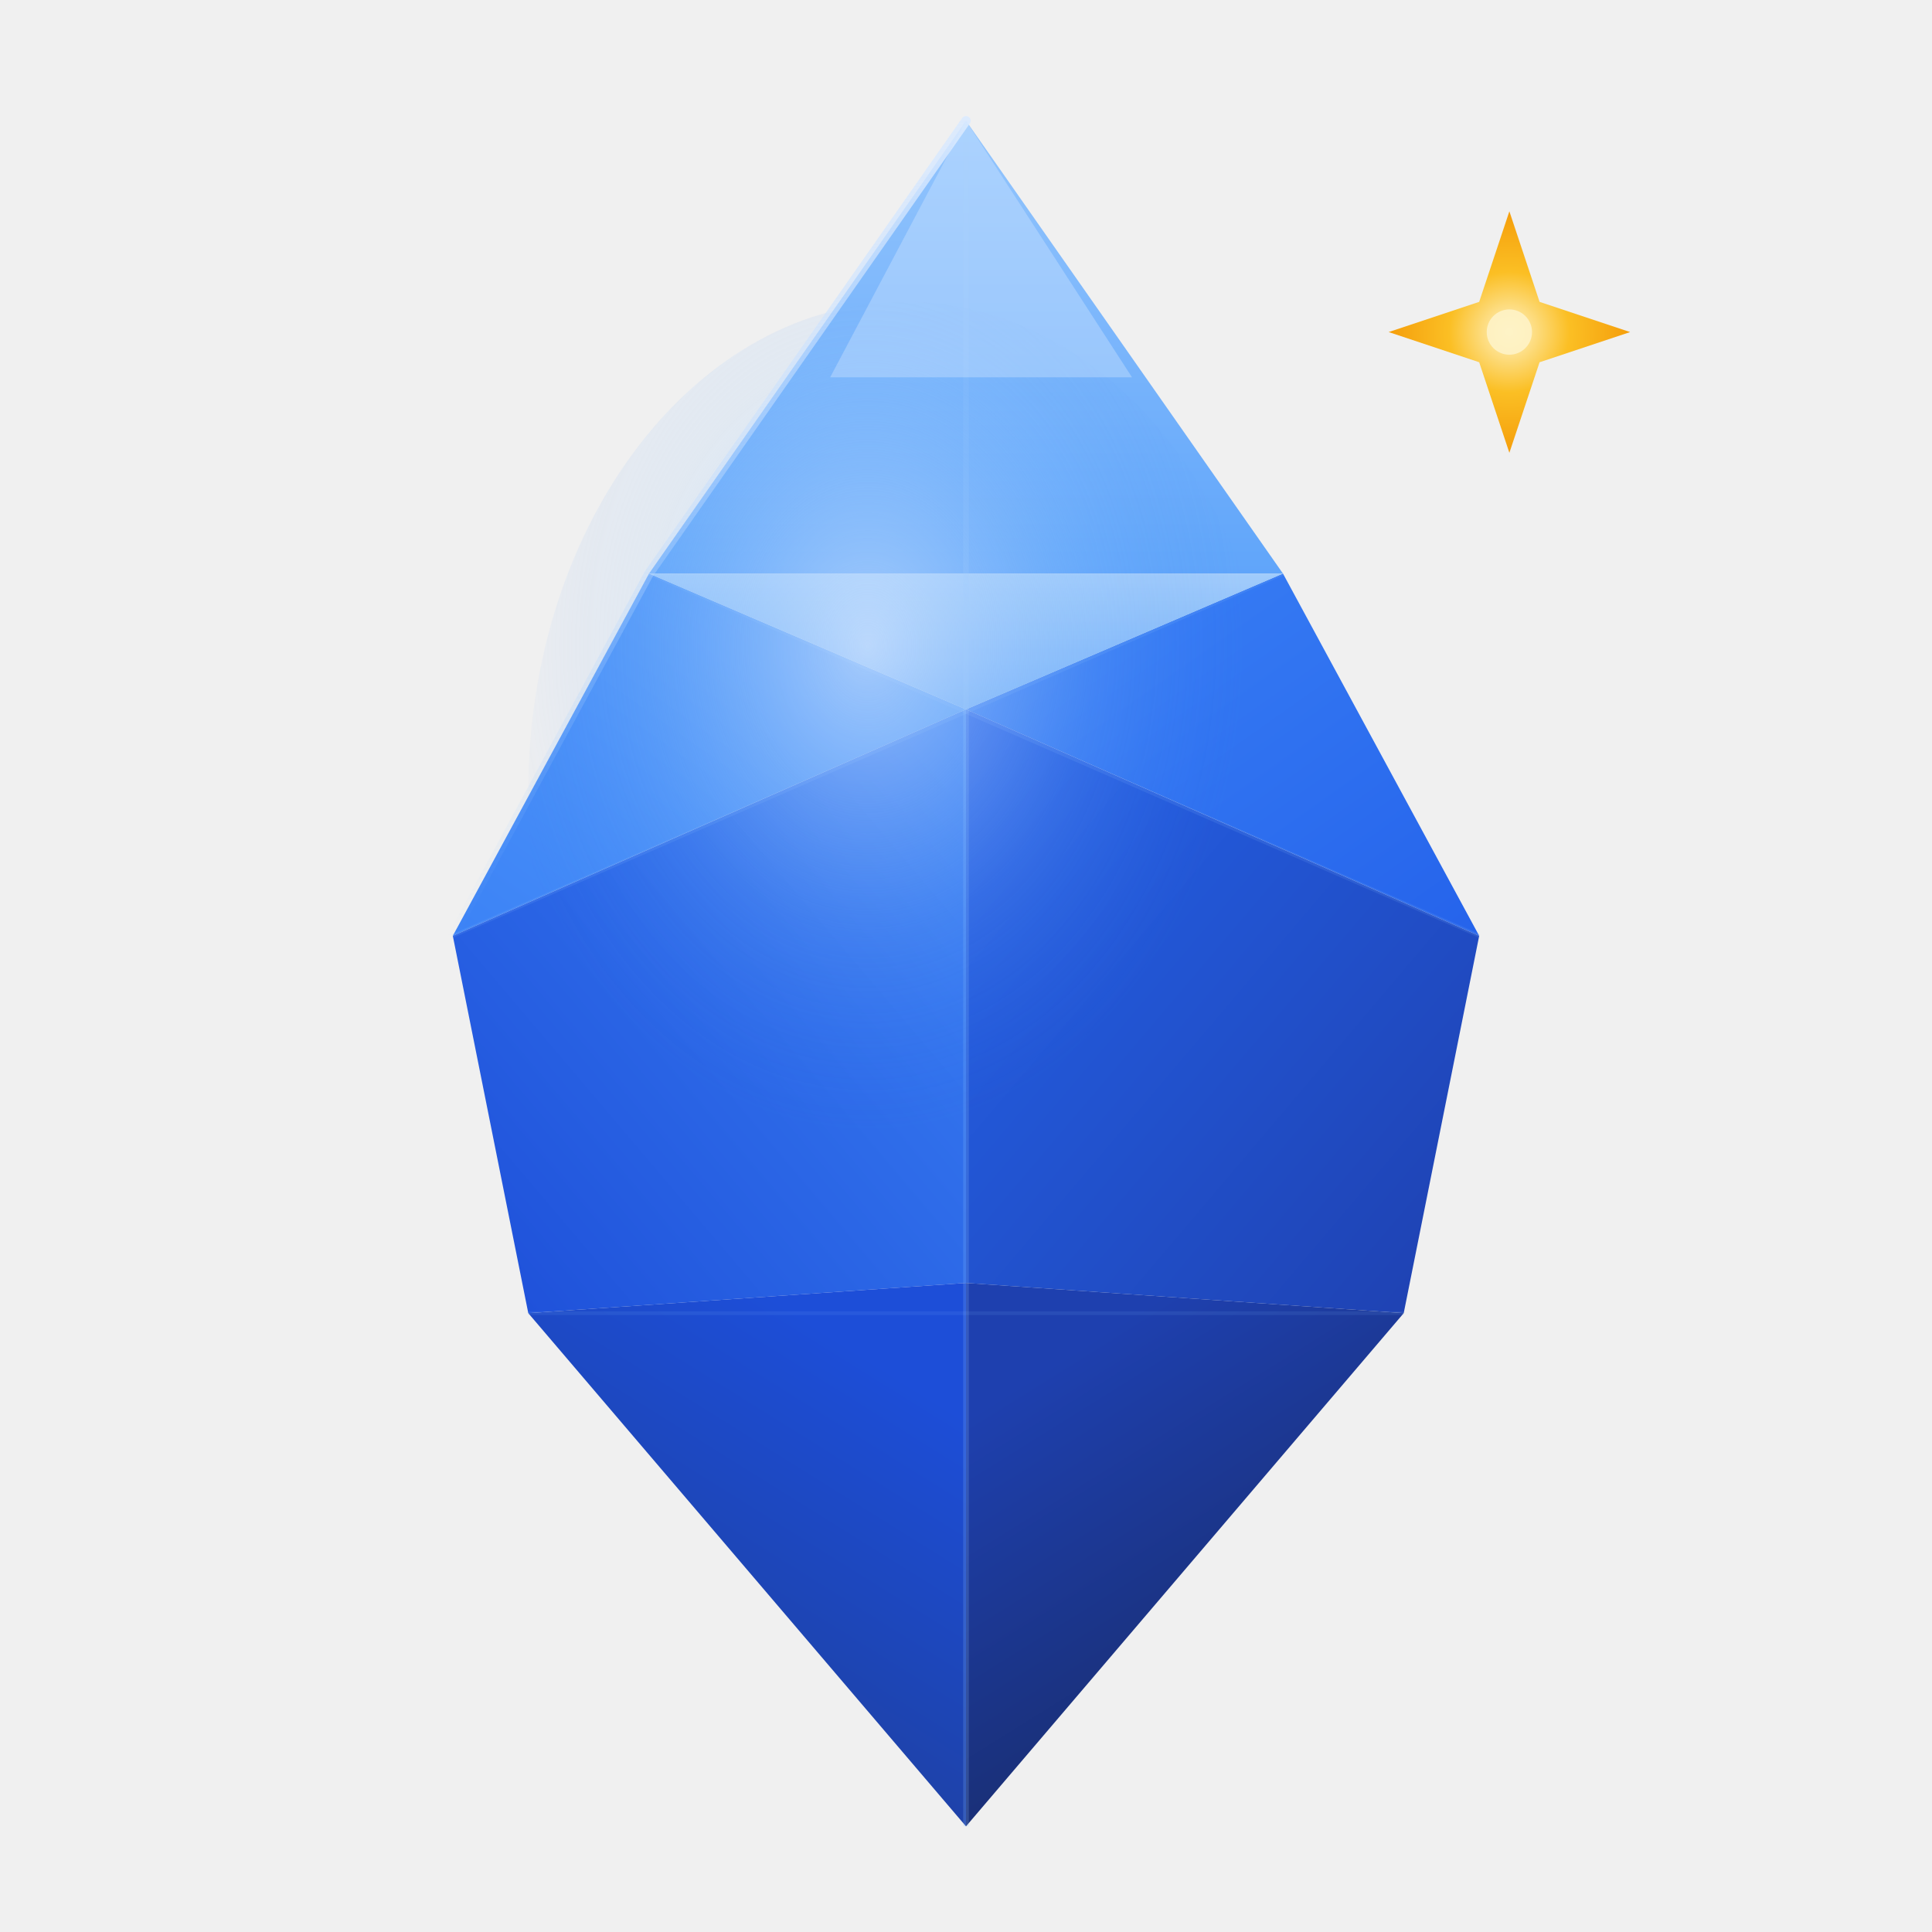
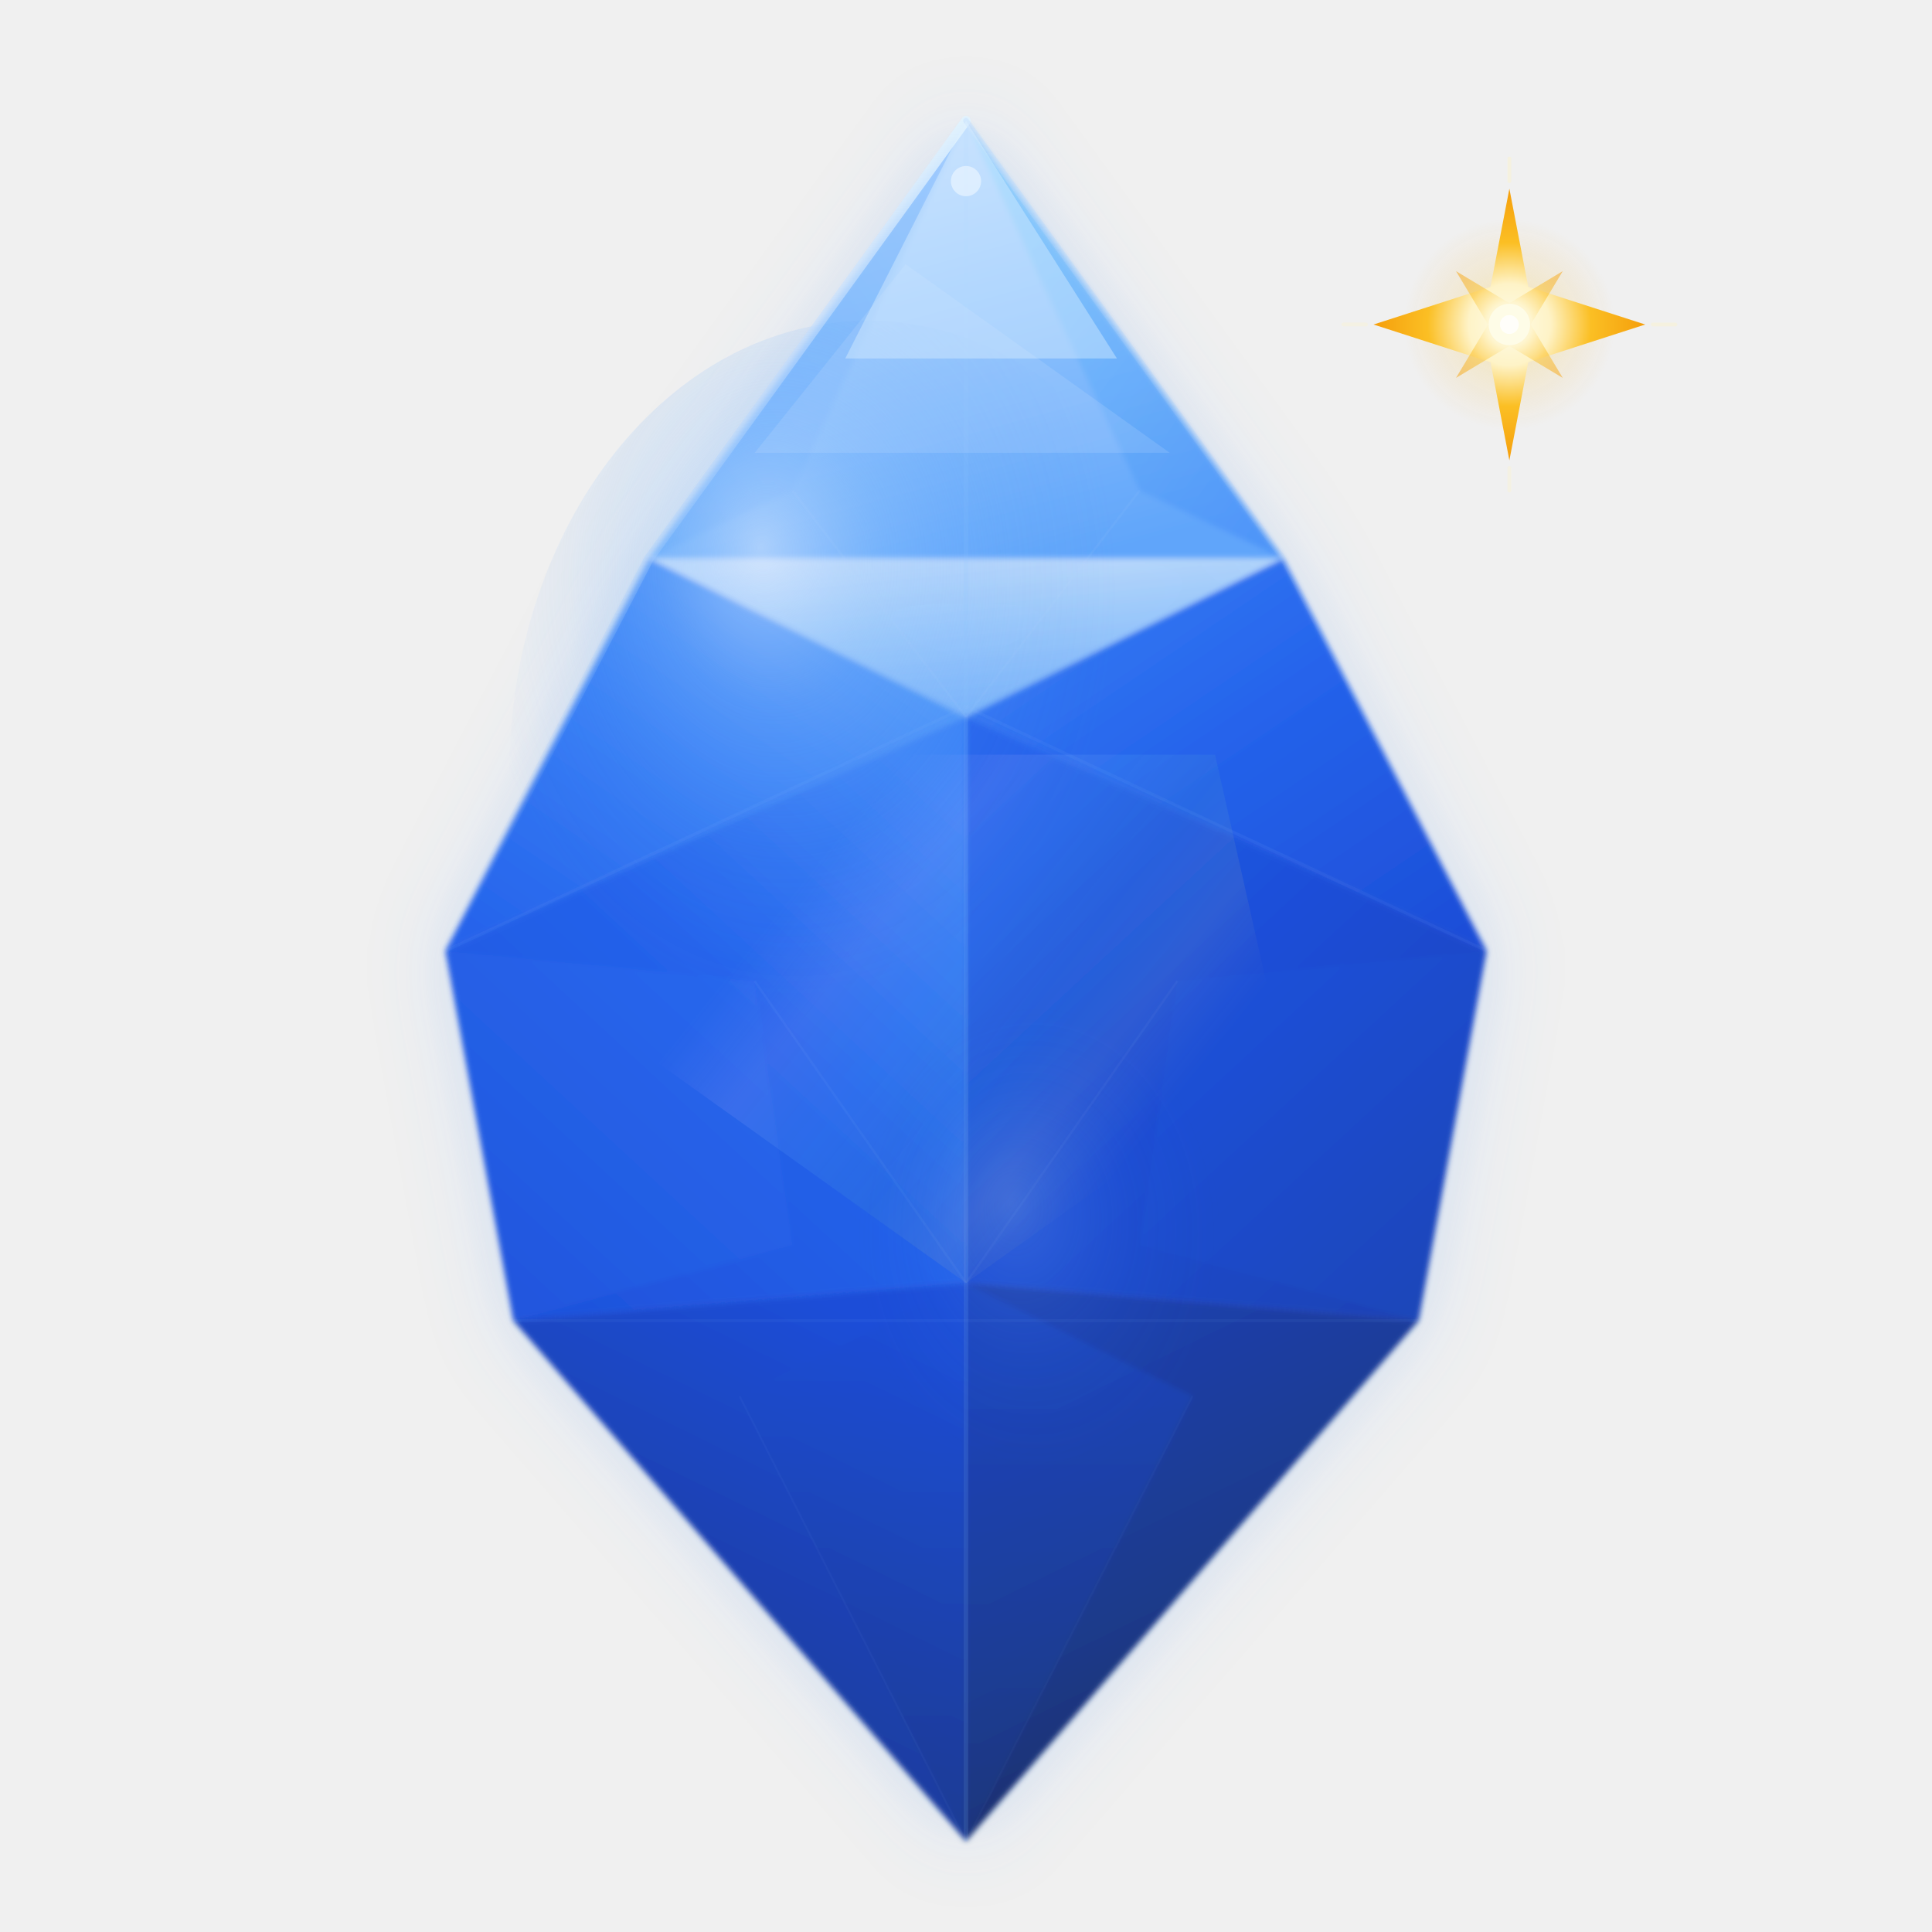
<svg xmlns="http://www.w3.org/2000/svg" viewBox="0 0 512 512">
  <defs>
-     <linearGradient id="g-top" x1="0" y1="0" x2="0" y2="1">
+     <linearGradient id="g-crown" x1="0.3" y1="0" x2="0.7" y2="1">
+       <stop offset="0%" stop-color="#bfdbfe" />
+       <stop offset="40%" stop-color="#93c5fd" />
+       <stop offset="100%" stop-color="#60a5fa" />
+     </linearGradient>
+     <linearGradient id="g-crown-l" x1="1" y1="0" x2="0" y2="1">
      <stop offset="0%" stop-color="#93c5fd" />
      <stop offset="100%" stop-color="#60a5fa" />
    </linearGradient>
-     <linearGradient id="g-ul" x1="1" y1="0" x2="0" y2="1">
-       <stop offset="0%" stop-color="#60a5fa" />
+     <linearGradient id="g-crown-r" x1="0" y1="0" x2="1" y2="1">
+       <stop offset="0%" stop-color="#7dd3fc" />
      <stop offset="100%" stop-color="#3b82f6" />
    </linearGradient>
-     <linearGradient id="g-ur" x1="0" y1="0" x2="1" y2="1">
-       <stop offset="0%" stop-color="#3b82f6" />
+     <linearGradient id="g-ul" x1="1" y1="0" x2="0.1" y2="1">
+       <stop offset="0%" stop-color="#60a5fa" />
+       <stop offset="50%" stop-color="#3b82f6" />
      <stop offset="100%" stop-color="#2563eb" />
    </linearGradient>
-     <linearGradient id="g-ml" x1="1" y1="0" x2="0" y2="1">
+     <linearGradient id="g-ur" x1="0" y1="0" x2="0.9" y2="1">
      <stop offset="0%" stop-color="#3b82f6" />
+       <stop offset="50%" stop-color="#2563eb" />
      <stop offset="100%" stop-color="#1d4ed8" />
    </linearGradient>
-     <linearGradient id="g-mr" x1="0" y1="0" x2="1" y2="1">
+     <linearGradient id="g-ml" x1="0.8" y1="0" x2="0" y2="1">
+       <stop offset="0%" stop-color="#3b82f6" />
+       <stop offset="40%" stop-color="#2563eb" />
+       <stop offset="100%" stop-color="#1d4ed8" />
+     </linearGradient>
+     <linearGradient id="g-mr" x1="0.2" y1="0" x2="1" y2="1">
      <stop offset="0%" stop-color="#2563eb" />
+       <stop offset="40%" stop-color="#1d4ed8" />
      <stop offset="100%" stop-color="#1e40af" />
    </linearGradient>
-     <linearGradient id="g-ll" x1="0.5" y1="0" x2="0" y2="1">
+     <linearGradient id="g-ll" x1="0.6" y1="0" x2="0.2" y2="1">
+       <stop offset="0%" stop-color="#1d4ed8" />
+       <stop offset="50%" stop-color="#1e40af" />
+       <stop offset="100%" stop-color="#1e3a8a" />
+     </linearGradient>
+     <linearGradient id="g-lr" x1="0.4" y1="0" x2="0.8" y2="1">
+       <stop offset="0%" stop-color="#1e40af" />
+       <stop offset="50%" stop-color="#1e3a8a" />
+       <stop offset="100%" stop-color="#172554" />
+     </linearGradient>
+     <linearGradient id="g-lc" x1="0.5" y1="0" x2="0.5" y2="1">
      <stop offset="0%" stop-color="#1d4ed8" />
      <stop offset="100%" stop-color="#1e3a8a" />
    </linearGradient>
-     <linearGradient id="g-lr" x1="0.5" y1="0" x2="1" y2="1">
-       <stop offset="0%" stop-color="#1e40af" />
-       <stop offset="100%" stop-color="#172554" />
-     </linearGradient>
-     <radialGradient id="g-glow" cx="0.45" cy="0.35" r="0.5">
-       <stop offset="0%" stop-color="#dbeafe" stop-opacity="0.6" />
-       <stop offset="60%" stop-color="#93c5fd" stop-opacity="0.15" />
+     <radialGradient id="g-glow" cx="0.4" cy="0.3" r="0.45" fx="0.35" fy="0.25">
+       <stop offset="0%" stop-color="#dbeafe" stop-opacity="0.55" />
+       <stop offset="35%" stop-color="#93c5fd" stop-opacity="0.25" />
+       <stop offset="70%" stop-color="#60a5fa" stop-opacity="0.08" />
      <stop offset="100%" stop-color="#3b82f6" stop-opacity="0" />
    </radialGradient>
+     <radialGradient id="g-deep" cx="0.55" cy="0.6" r="0.35" fx="0.5" fy="0.55">
+       <stop offset="0%" stop-color="#93c5fd" stop-opacity="0.2" />
+       <stop offset="60%" stop-color="#3b82f6" stop-opacity="0.06" />
+       <stop offset="100%" stop-color="#1d4ed8" stop-opacity="0" />
+     </radialGradient>
+     <linearGradient id="g-caustic" x1="0.2" y1="0.3" x2="0.8" y2="0.7">
+       <stop offset="0%" stop-color="#c4b5fd" stop-opacity="0" />
+       <stop offset="20%" stop-color="#c4b5fd" stop-opacity="0.12" />
+       <stop offset="40%" stop-color="#7dd3fc" stop-opacity="0.1" />
+       <stop offset="60%" stop-color="#86efac" stop-opacity="0.06" />
+       <stop offset="80%" stop-color="#fde68a" stop-opacity="0.08" />
+       <stop offset="100%" stop-color="#fde68a" stop-opacity="0" />
+     </linearGradient>
+     <linearGradient id="g-edge-l" x1="0" y1="0" x2="0" y2="1">
+       <stop offset="0%" stop-color="#e0f2fe" stop-opacity="0.95" />
+       <stop offset="30%" stop-color="#bfdbfe" stop-opacity="0.5" />
+       <stop offset="70%" stop-color="#93c5fd" stop-opacity="0.15" />
+       <stop offset="100%" stop-color="#60a5fa" stop-opacity="0" />
+     </linearGradient>
+     <linearGradient id="g-edge-r" x1="0" y1="0" x2="0" y2="1">
+       <stop offset="0%" stop-color="#bfdbfe" stop-opacity="0.4" />
+       <stop offset="50%" stop-color="#93c5fd" stop-opacity="0.12" />
+       <stop offset="100%" stop-color="#60a5fa" stop-opacity="0" />
+     </linearGradient>
    <radialGradient id="g-spark" cx="0.5" cy="0.5" r="0.5">
-       <stop offset="0%" stop-color="#fef3c7" />
-       <stop offset="50%" stop-color="#fbbf24" />
+       <stop offset="0%" stop-color="#fefce8" />
+       <stop offset="30%" stop-color="#fef3c7" />
+       <stop offset="60%" stop-color="#fbbf24" />
      <stop offset="100%" stop-color="#f59e0b" />
    </radialGradient>
-     <linearGradient id="g-edge" x1="0" y1="0" x2="0" y2="1">
-       <stop offset="0%" stop-color="#dbeafe" stop-opacity="0.9" />
-       <stop offset="50%" stop-color="#bfdbfe" stop-opacity="0.4" />
-       <stop offset="100%" stop-color="#93c5fd" stop-opacity="0" />
-     </linearGradient>
+     <radialGradient id="g-spark-glow" cx="0.5" cy="0.5" r="0.5">
+       <stop offset="0%" stop-color="#fef3c7" stop-opacity="0.5" />
+       <stop offset="50%" stop-color="#fbbf24" stop-opacity="0.15" />
+       <stop offset="100%" stop-color="#f59e0b" stop-opacity="0" />
+     </radialGradient>
+     <filter id="f-crystal-glow" x="-12%" y="-12%" width="124%" height="124%">
+       <feGaussianBlur in="SourceAlpha" stdDeviation="10" result="glow-blur" />
+       <feFlood flood-color="#60a5fa" flood-opacity="0.25" result="glow-color" />
+       <feComposite in="glow-color" in2="glow-blur" operator="in" result="outer-glow" />
+       <feGaussianBlur in="SourceGraphic" stdDeviation="0.8" result="soft-src" />
+       <feMerge>
+         <feMergeNode in="outer-glow" />
+         <feMergeNode in="soft-src" />
+       </feMerge>
+     </filter>
  </defs>
-   <polygon fill="url(#g-top)" points="256,32 340,152 172,152" />
-   <polygon fill="url(#g-ul)" points="172,152 256,188 120,248" />
-   <polygon fill="url(#g-ur)" points="340,152 256,188 392,248" />
-   <polygon fill="url(#g-top)" points="172,152 340,152 256,188" opacity="0.85" />
-   <polygon fill="url(#g-ml)" points="120,248 256,188 256,340 140,348" />
-   <polygon fill="url(#g-mr)" points="392,248 256,188 256,340 372,348" />
-   <polygon fill="url(#g-ll)" points="140,348 256,340 256,484" />
-   <polygon fill="url(#g-lr)" points="372,348 256,340 256,484" />
-   <line x1="256" y1="32" x2="256" y2="484" stroke="#93c5fd" stroke-opacity="0.2" stroke-width="1.5" />
-   <line x1="172" y1="152" x2="392" y2="248" stroke="#93c5fd" stroke-opacity="0.12" stroke-width="1" />
-   <line x1="340" y1="152" x2="120" y2="248" stroke="#93c5fd" stroke-opacity="0.12" stroke-width="1" />
-   <line x1="140" y1="348" x2="372" y2="348" stroke="#93c5fd" stroke-opacity="0.1" stroke-width="1" />
-   <ellipse cx="240" cy="210" rx="100" ry="130" fill="url(#g-glow)" />
-   <polyline points="256,32 172,152 120,248" fill="none" stroke="url(#g-edge)" stroke-width="2.5" stroke-linecap="round" stroke-linejoin="round" />
-   <polygon fill="#dbeafe" opacity="0.35" points="256,32 300,100 220,100" />
-   <polygon fill="url(#g-spark)" points="     400,56     408,80     432,88     408,96     400,120     392,96     368,88     392,80   " />
-   <circle cx="400" cy="88" r="6" fill="#fef3c7" opacity="0.9" />
+   <g filter="url(#f-crystal-glow)">
+     <polygon fill="url(#g-crown)" points="256,32 340,148 172,148" />
+     <polygon fill="url(#g-crown-l)" points="256,32 172,148 210,130" opacity="0.6" />
+     <polygon fill="url(#g-crown-r)" points="256,32 340,148 302,130" opacity="0.5" />
+     <polygon fill="url(#g-crown)" points="172,148 340,148 256,190" opacity="0.8" />
+     <polygon fill="url(#g-ul)" points="172,148 256,190 118,252" />
+     <polygon fill="url(#g-ur)" points="340,148 256,190 394,252" />
+     <polygon fill="url(#g-ml)" points="118,252 256,190 256,340 136,350" />
+     <polygon fill="#3b82f6" opacity="0.12" points="118,252 200,260 210,330 136,350" />
+     <polygon fill="url(#g-mr)" points="394,252 256,190 256,340 376,350" />
+     <polygon fill="#2563eb" opacity="0.1" points="394,252 312,260 302,330 376,350" />
+     <polygon fill="url(#g-ll)" points="136,350 256,340 256,488" />
+     <polygon fill="url(#g-lc)" points="196,370 256,340 256,488" opacity="0.5" />
+     <polygon fill="url(#g-lr)" points="376,350 256,340 256,488" />
+     <polygon fill="url(#g-lc)" points="316,370 256,340 256,488" opacity="0.4" />
+   </g>
+   <g opacity="0.7">
+     <line x1="256" y1="32" x2="256" y2="488" stroke="#93c5fd" stroke-opacity="0.18" stroke-width="1.2" />
+     <line x1="172" y1="148" x2="394" y2="252" stroke="#93c5fd" stroke-opacity="0.1" stroke-width="0.8" />
+     <line x1="340" y1="148" x2="118" y2="252" stroke="#93c5fd" stroke-opacity="0.1" stroke-width="0.8" />
+     <line x1="136" y1="350" x2="376" y2="350" stroke="#93c5fd" stroke-opacity="0.08" stroke-width="0.8" />
+     <line x1="200" y1="260" x2="256" y2="340" stroke="#bfdbfe" stroke-opacity="0.07" stroke-width="0.6" />
+     <line x1="312" y1="260" x2="256" y2="340" stroke="#bfdbfe" stroke-opacity="0.06" stroke-width="0.6" />
+     <line x1="210" y1="130" x2="256" y2="190" stroke="#bfdbfe" stroke-opacity="0.1" stroke-width="0.6" />
+     <line x1="302" y1="130" x2="256" y2="190" stroke="#bfdbfe" stroke-opacity="0.08" stroke-width="0.6" />
+     <line x1="196" y1="370" x2="256" y2="488" stroke="#93c5fd" stroke-opacity="0.06" stroke-width="0.5" />
+     <line x1="316" y1="370" x2="256" y2="488" stroke="#93c5fd" stroke-opacity="0.05" stroke-width="0.5" />
+   </g>
+   <ellipse cx="230" cy="205" rx="95" ry="120" fill="url(#g-glow)" />
+   <ellipse cx="268" cy="310" rx="70" ry="90" fill="url(#g-deep)" />
+   <polygon fill="url(#g-caustic)" points="190,200 322,200 340,280 256,340 172,280" />
+   <polyline points="256,32 172,148 118,252" fill="none" stroke="url(#g-edge-l)" stroke-width="2.5" stroke-linecap="round" stroke-linejoin="round" />
+   <polyline points="256,32 340,148 394,252" fill="none" stroke="url(#g-edge-r)" stroke-width="1.5" stroke-linecap="round" stroke-linejoin="round" />
+   <polygon fill="#e0f2fe" opacity="0.4" points="256,32 296,95 224,95" />
+   <polygon fill="#dbeafe" opacity="0.15" points="240,70 310,120 200,120" />
+   <circle cx="256" cy="48" r="4" fill="#f0f9ff" opacity="0.6" />
+   <g transform="translate(400,86)">
+     <circle cx="0" cy="0" r="28" fill="url(#g-spark-glow)" />
+     <polygon fill="url(#g-spark)" points="       0,-36       5,-10       36,0       5,10       0,36       -5,10       -36,0       -5,-10     " />
+     <polygon fill="url(#g-spark)" opacity="0.5" points="       0,-20       4,-4       20,0       4,4       0,20       -4,4       -20,0       -4,-4     " transform="rotate(45)" />
+     <circle cx="0" cy="0" r="5.5" fill="#fefce8" opacity="0.95" />
+     <circle cx="0" cy="0" r="2.5" fill="#ffffff" opacity="0.8" />
+     <line x1="0" y1="-38" x2="0" y2="-44" stroke="#fef3c7" stroke-opacity="0.4" stroke-width="1" stroke-linecap="round" />
+     <line x1="38" y1="0" x2="44" y2="0" stroke="#fef3c7" stroke-opacity="0.4" stroke-width="1" stroke-linecap="round" />
+     <line x1="0" y1="38" x2="0" y2="44" stroke="#fef3c7" stroke-opacity="0.3" stroke-width="1" stroke-linecap="round" />
+     <line x1="-38" y1="0" x2="-44" y2="0" stroke="#fef3c7" stroke-opacity="0.3" stroke-width="1" stroke-linecap="round" />
+   </g>
  <style>
    @media (prefers-color-scheme: dark) {
-       /* In dark mode, boost brightness of all gradient stops */
-       /* SVG CSS can't redefine gradient stops, so we add a brightness overlay */
+       /* Dark mode: SVG CSS cannot redefine gradient stops, but the
+          crystal already uses deep blue tones that look natural on dark
+          backgrounds. The outer glow filter provides sufficient lift. */
    }
  </style>
</svg>
